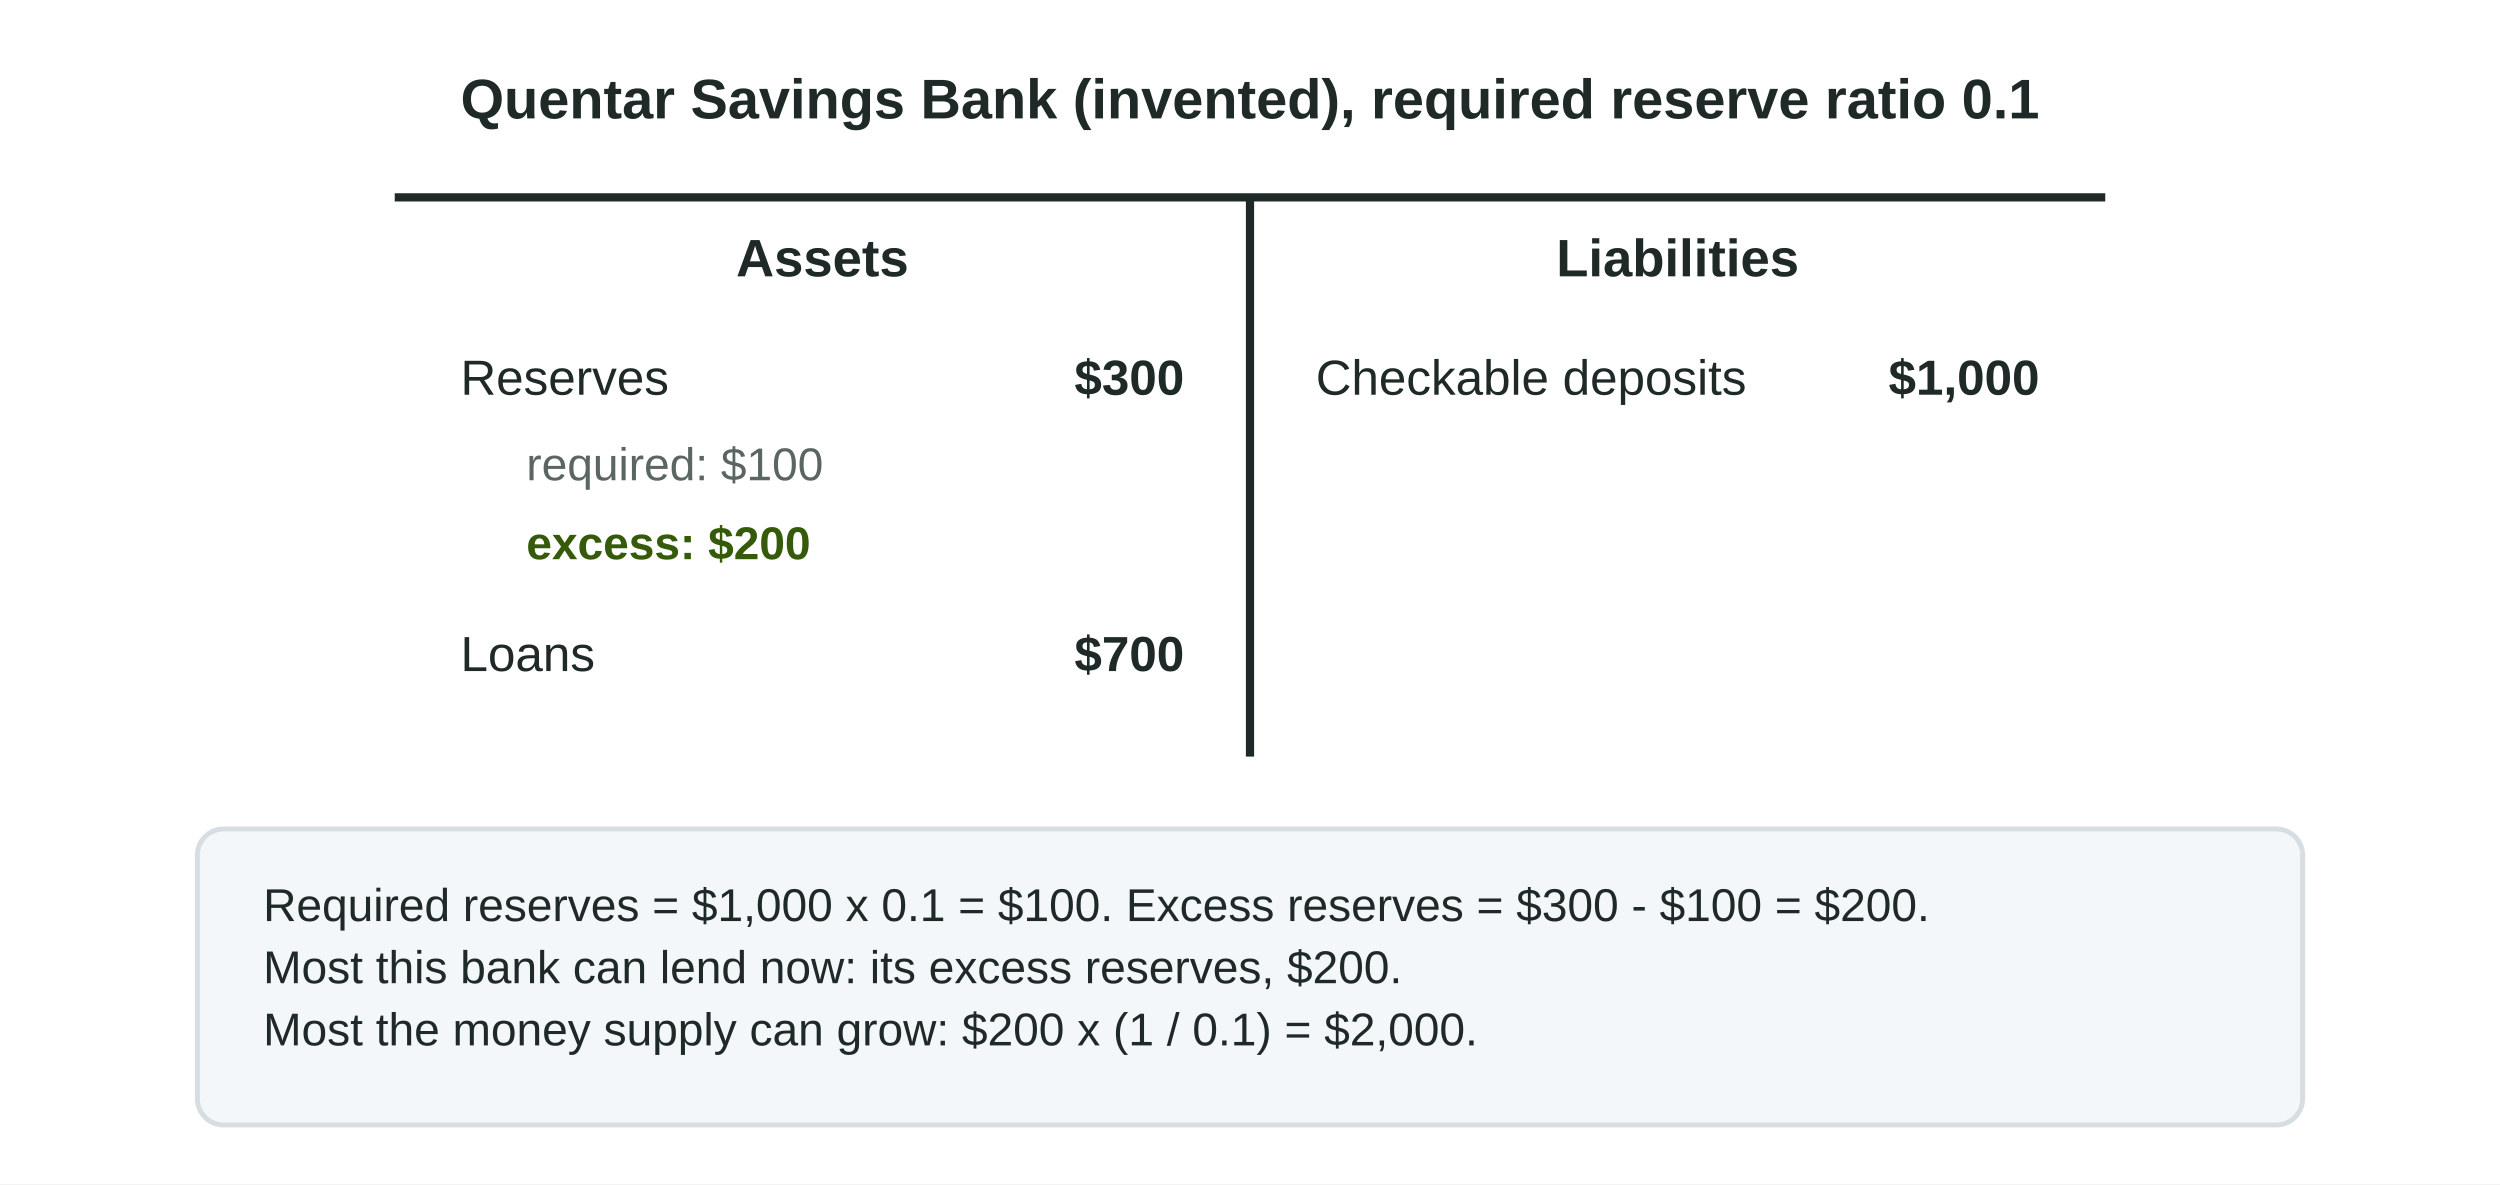
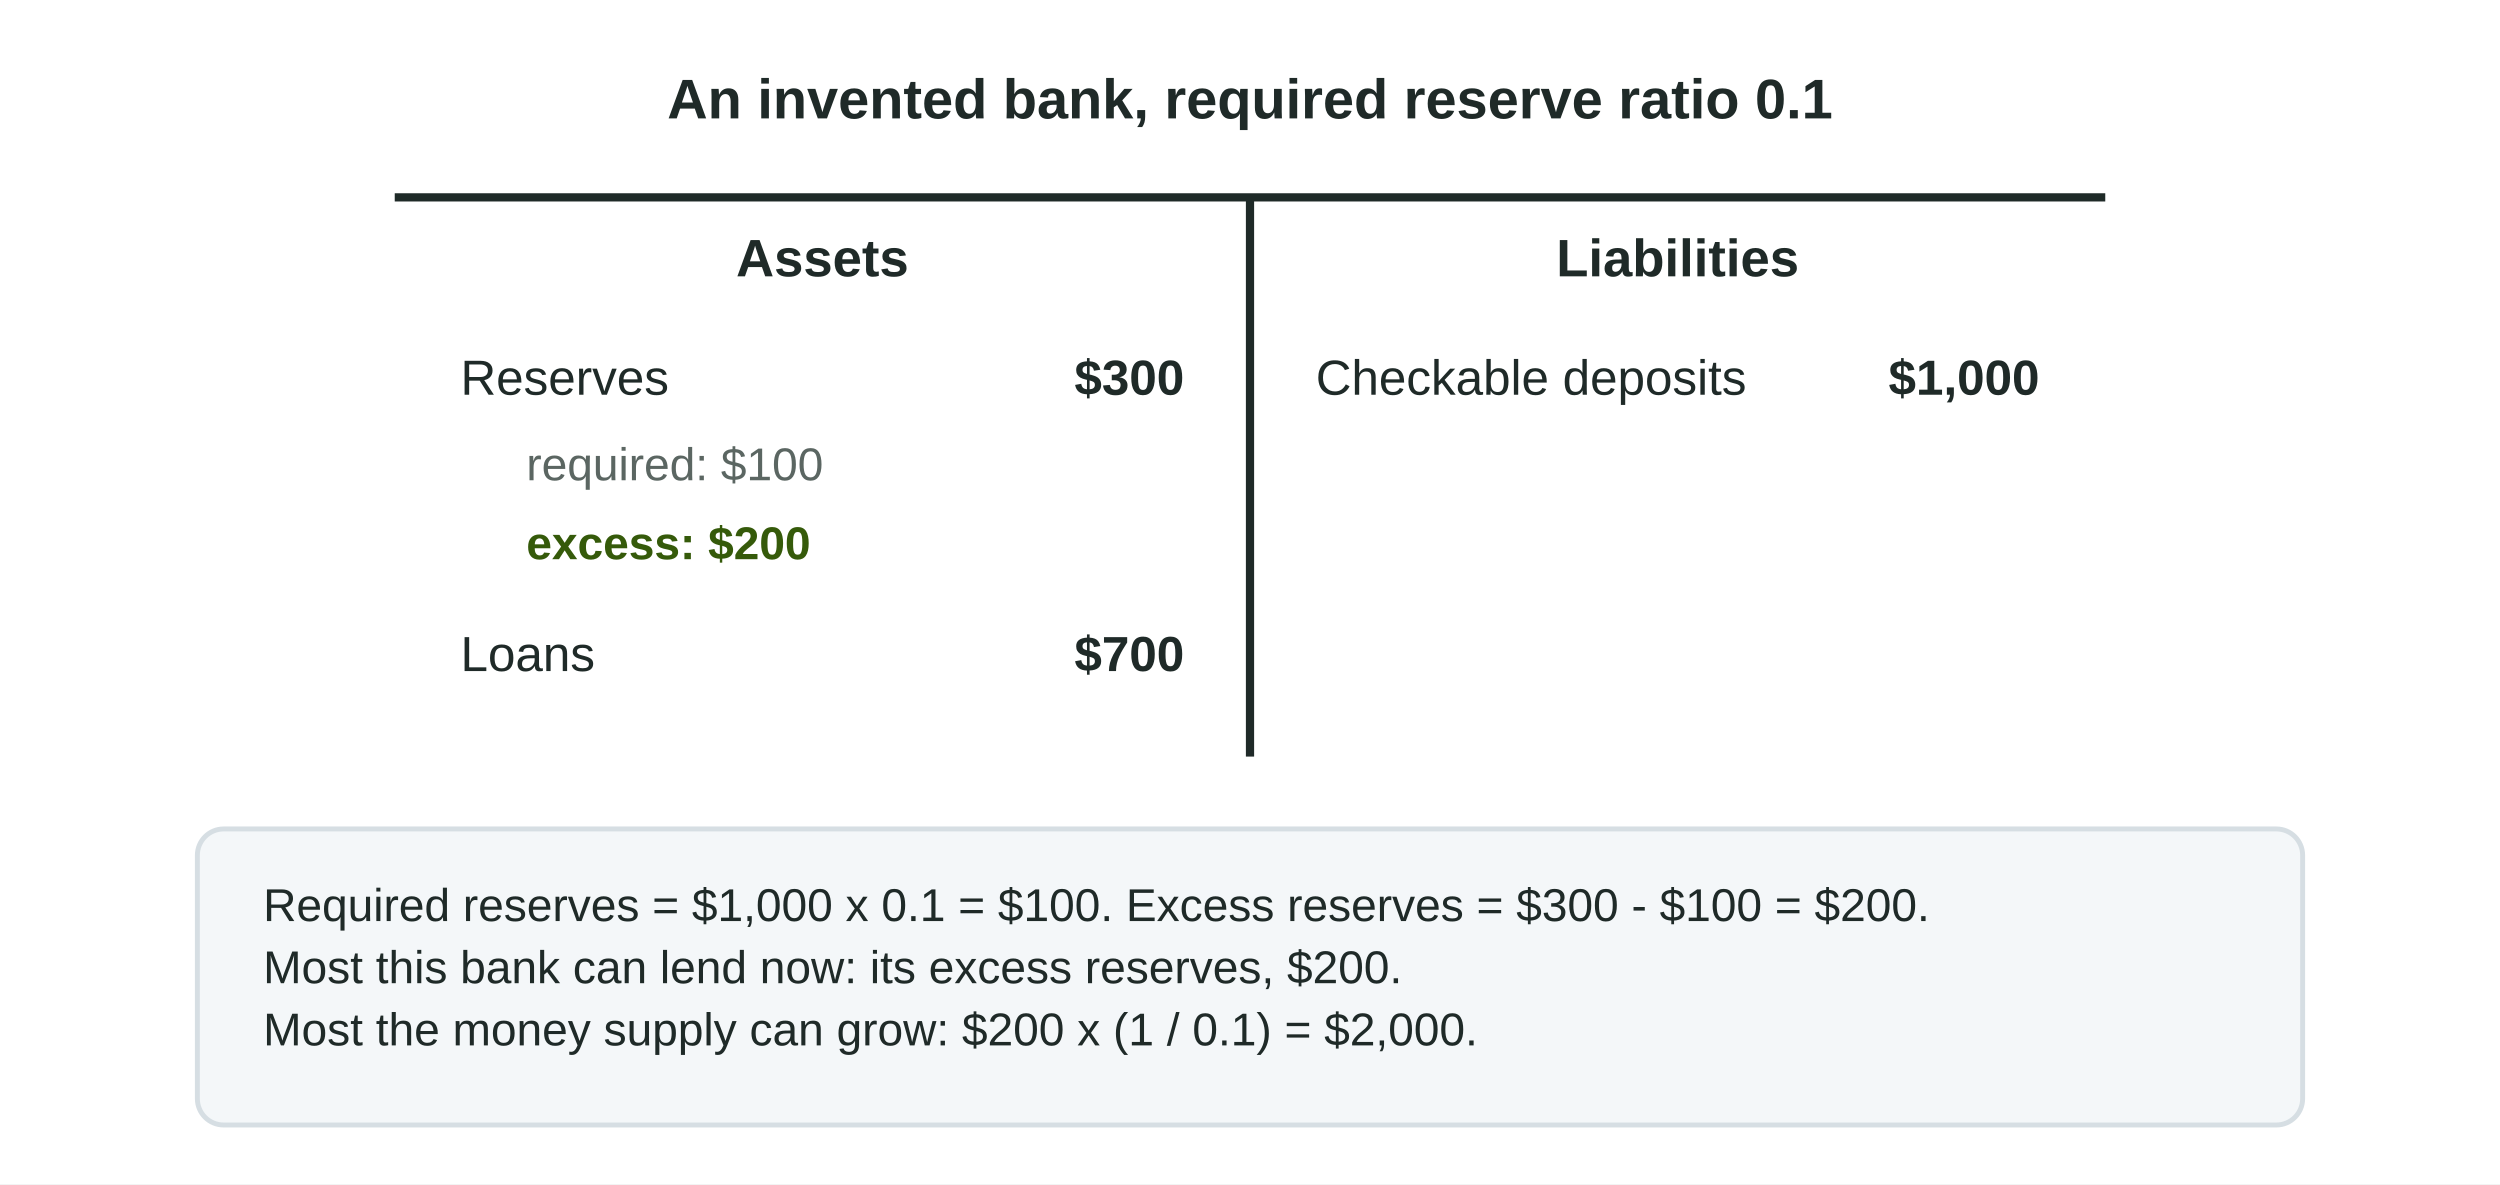
<svg xmlns="http://www.w3.org/2000/svg" viewBox="0 0 760 360" width="760" height="360" role="img" aria-labelledby="t d" font-family="Arial, Helvetica, sans-serif">
  <defs>
    <marker id="arr" viewBox="0 0 10 10" refX="9" refY="5" markerWidth="8" markerHeight="8" orient="auto-start-reverse">
      <path d="M0,0 L10,5 L0,10 z" fill="#1F2A28" />
    </marker>
    <marker id="arrV" viewBox="0 0 10 10" refX="9" refY="5" markerWidth="8" markerHeight="8" orient="auto-start-reverse">
      <path d="M0,0 L10,5 L0,10 z" fill="#D55E00" />
    </marker>
    <marker id="arrG" viewBox="0 0 10 10" refX="9" refY="5" markerWidth="8" markerHeight="8" orient="auto-start-reverse">
      <path d="M0,0 L10,5 L0,10 z" fill="#355A0A" />
    </marker>
  </defs>
  <rect width="760" height="360" fill="#FFFFFF" />
-   <text x="380" y="36" font-size="17" fill="#1F2A28" text-anchor="middle" font-weight="700">Quentar Savings Bank (invented), required reserve ratio 0.1</text>
+   <text x="380" y="36" font-size="17" fill="#1F2A28" text-anchor="middle" font-weight="700">An invented bank, required reserve ratio 0.1</text>
  <line x1="120" y1="60" x2="640" y2="60" stroke="#1F2A28" stroke-width="2.5" />
  <line x1="380" y1="60" x2="380" y2="230" stroke="#1F2A28" stroke-width="2.5" />
  <text x="250" y="84" font-size="16" fill="#1F2A28" text-anchor="middle" font-weight="700">Assets</text>
  <text x="510" y="84" font-size="16" fill="#1F2A28" text-anchor="middle" font-weight="700">Liabilities</text>
  <text x="140" y="120" font-size="15" fill="#1F2A28">Reserves</text>
  <text x="360" y="120" font-size="15" fill="#1F2A28" text-anchor="end" font-weight="700">$300</text>
  <text x="160" y="146" font-size="14" fill="#5B6662">required: $100</text>
  <text x="160" y="170" font-size="14" fill="#355A0A" font-weight="700">excess: $200</text>
  <text x="140" y="204" font-size="15" fill="#1F2A28">Loans</text>
  <text x="360" y="204" font-size="15" fill="#1F2A28" text-anchor="end" font-weight="700">$700</text>
  <text x="400" y="120" font-size="15" fill="#1F2A28">Checkable deposits</text>
  <text x="620" y="120" font-size="15" fill="#1F2A28" text-anchor="end" font-weight="700">$1,000</text>
  <rect x="60" y="252" width="640" height="90" rx="8" fill="#F4F7F9" stroke="#D6DEE3" stroke-width="1.5" />
  <text x="80" y="280" font-size="14" fill="#1F2A28">Required reserves = $1,000 x 0.1 = $100.  Excess reserves = $300 - $100 = $200.</text>
  <text x="80" y="298.9" font-size="14" fill="#1F2A28">Most this bank can lend now: its excess reserves, $200.</text>
  <text x="80" y="317.8" font-size="14" fill="#1F2A28">Most the money supply can grow: $200 x (1 / 0.1) = $2,000.</text>
</svg>
